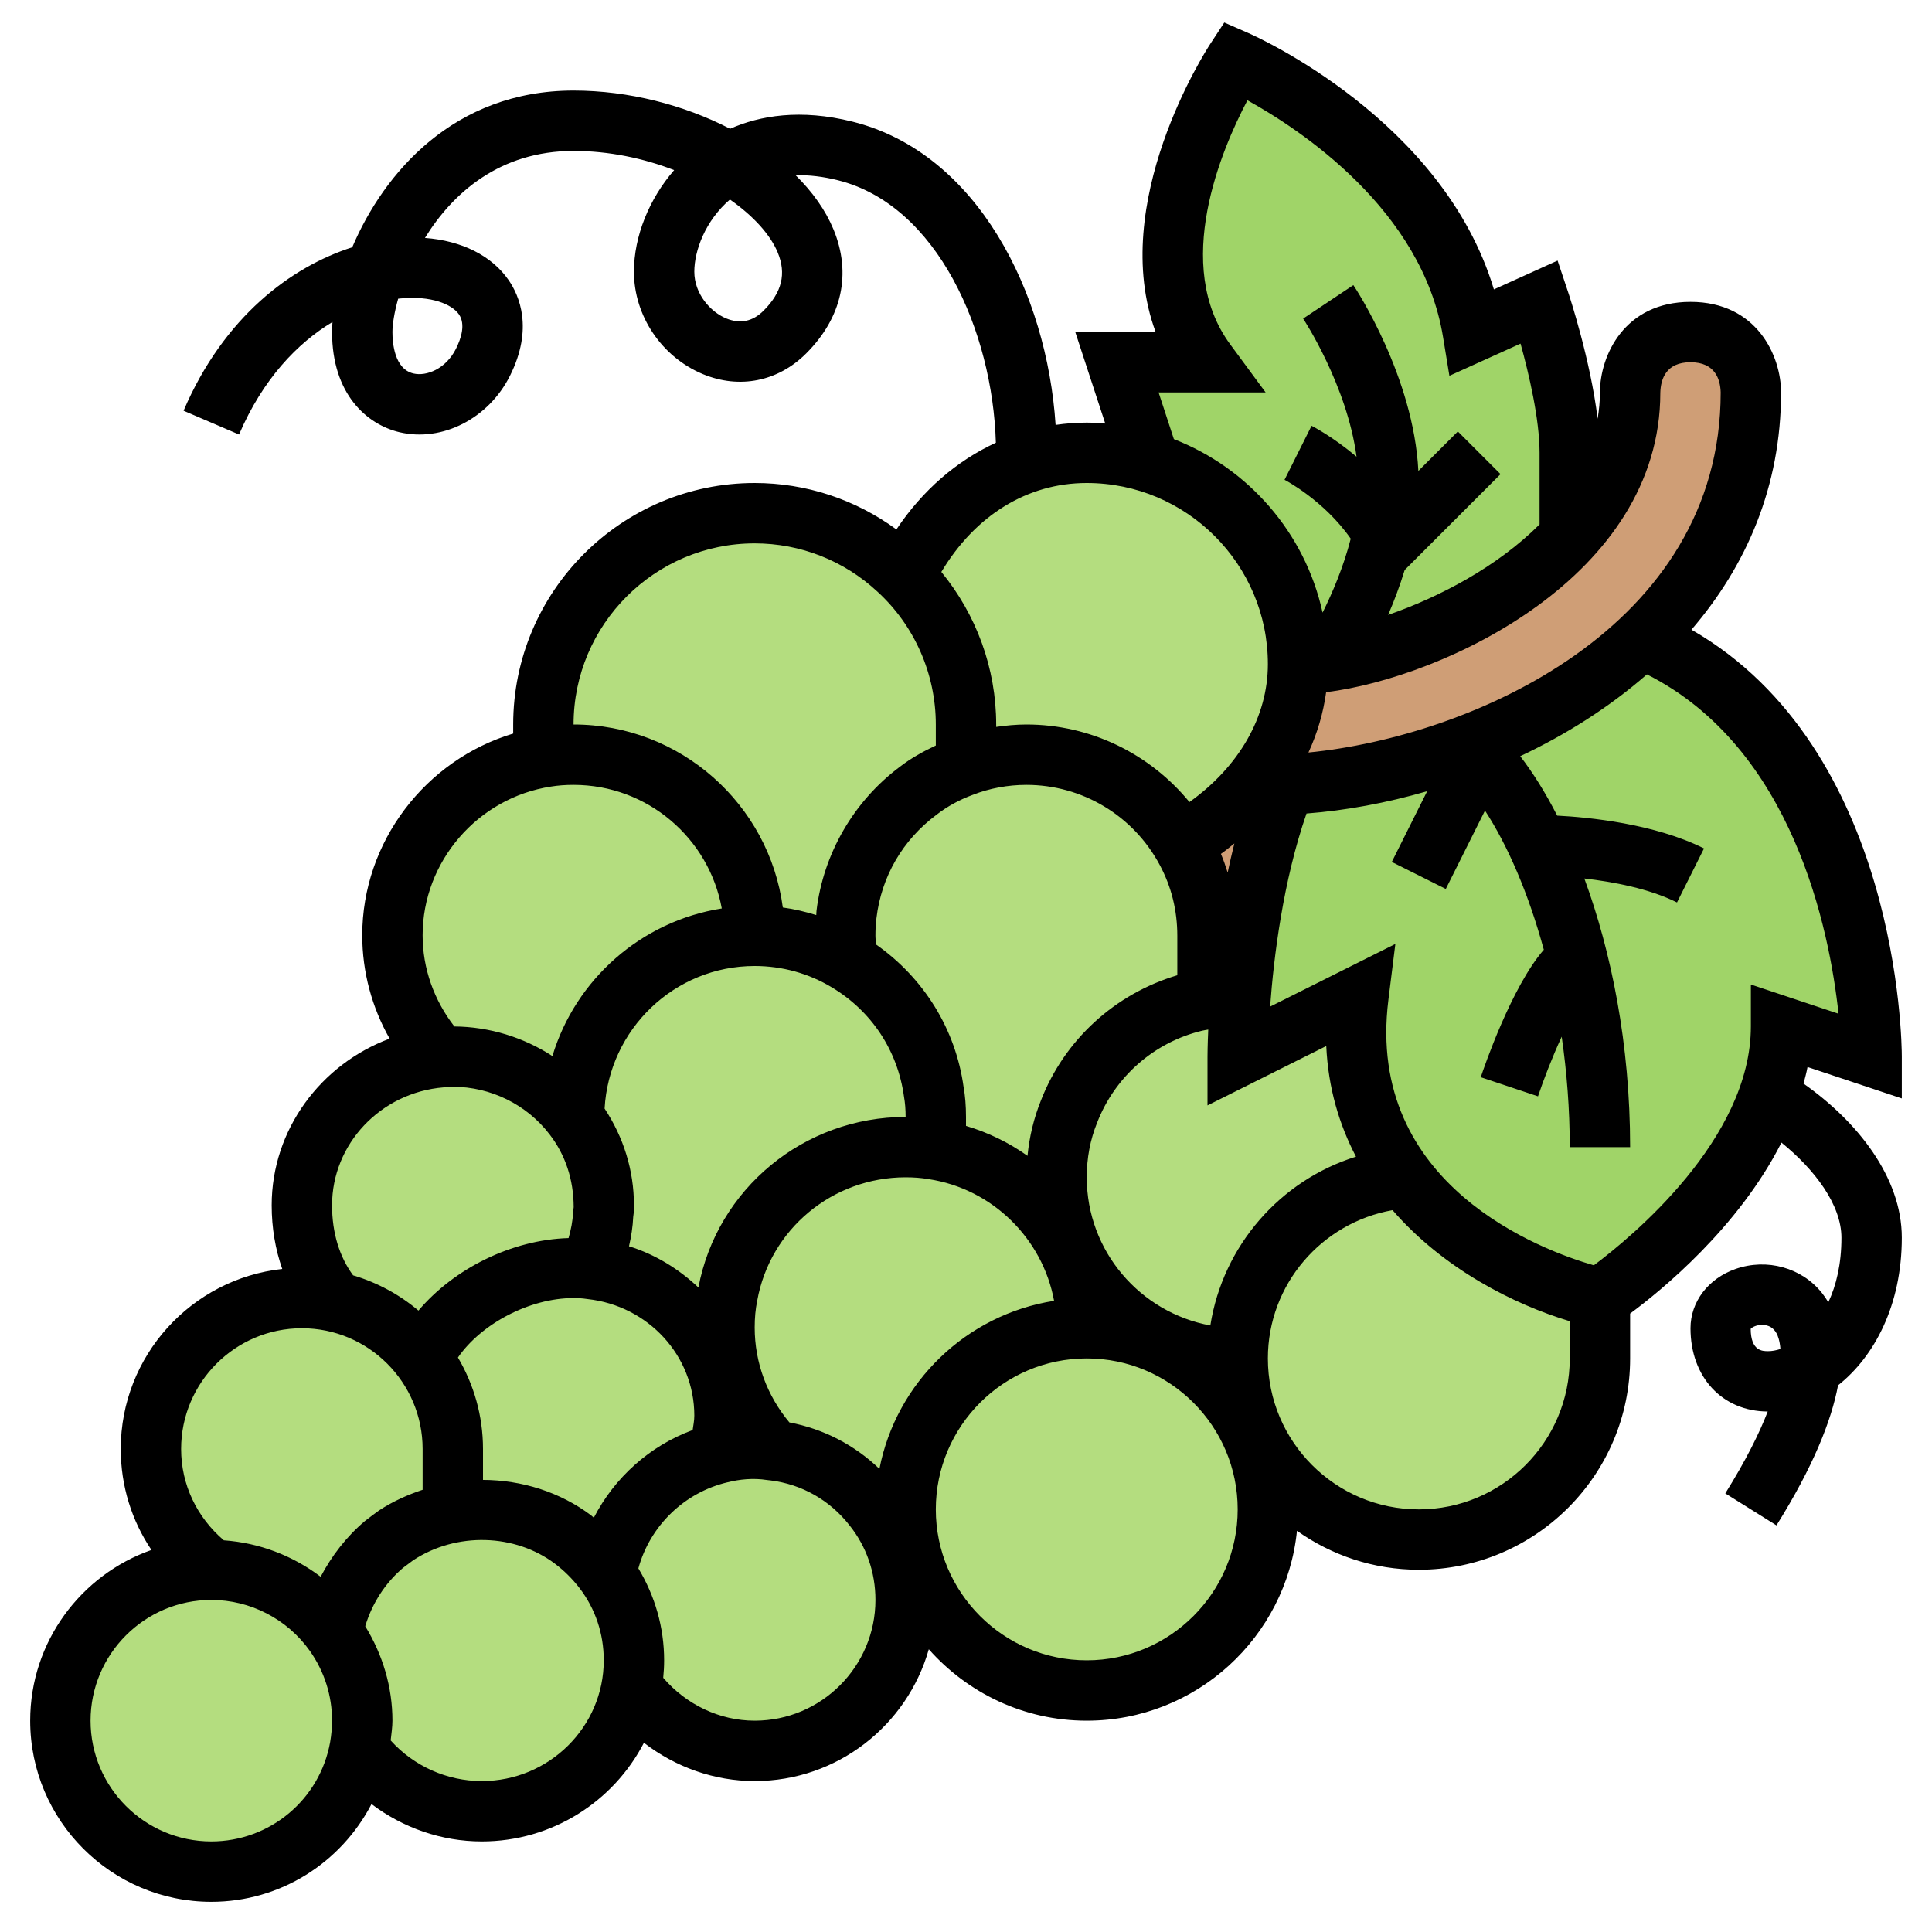
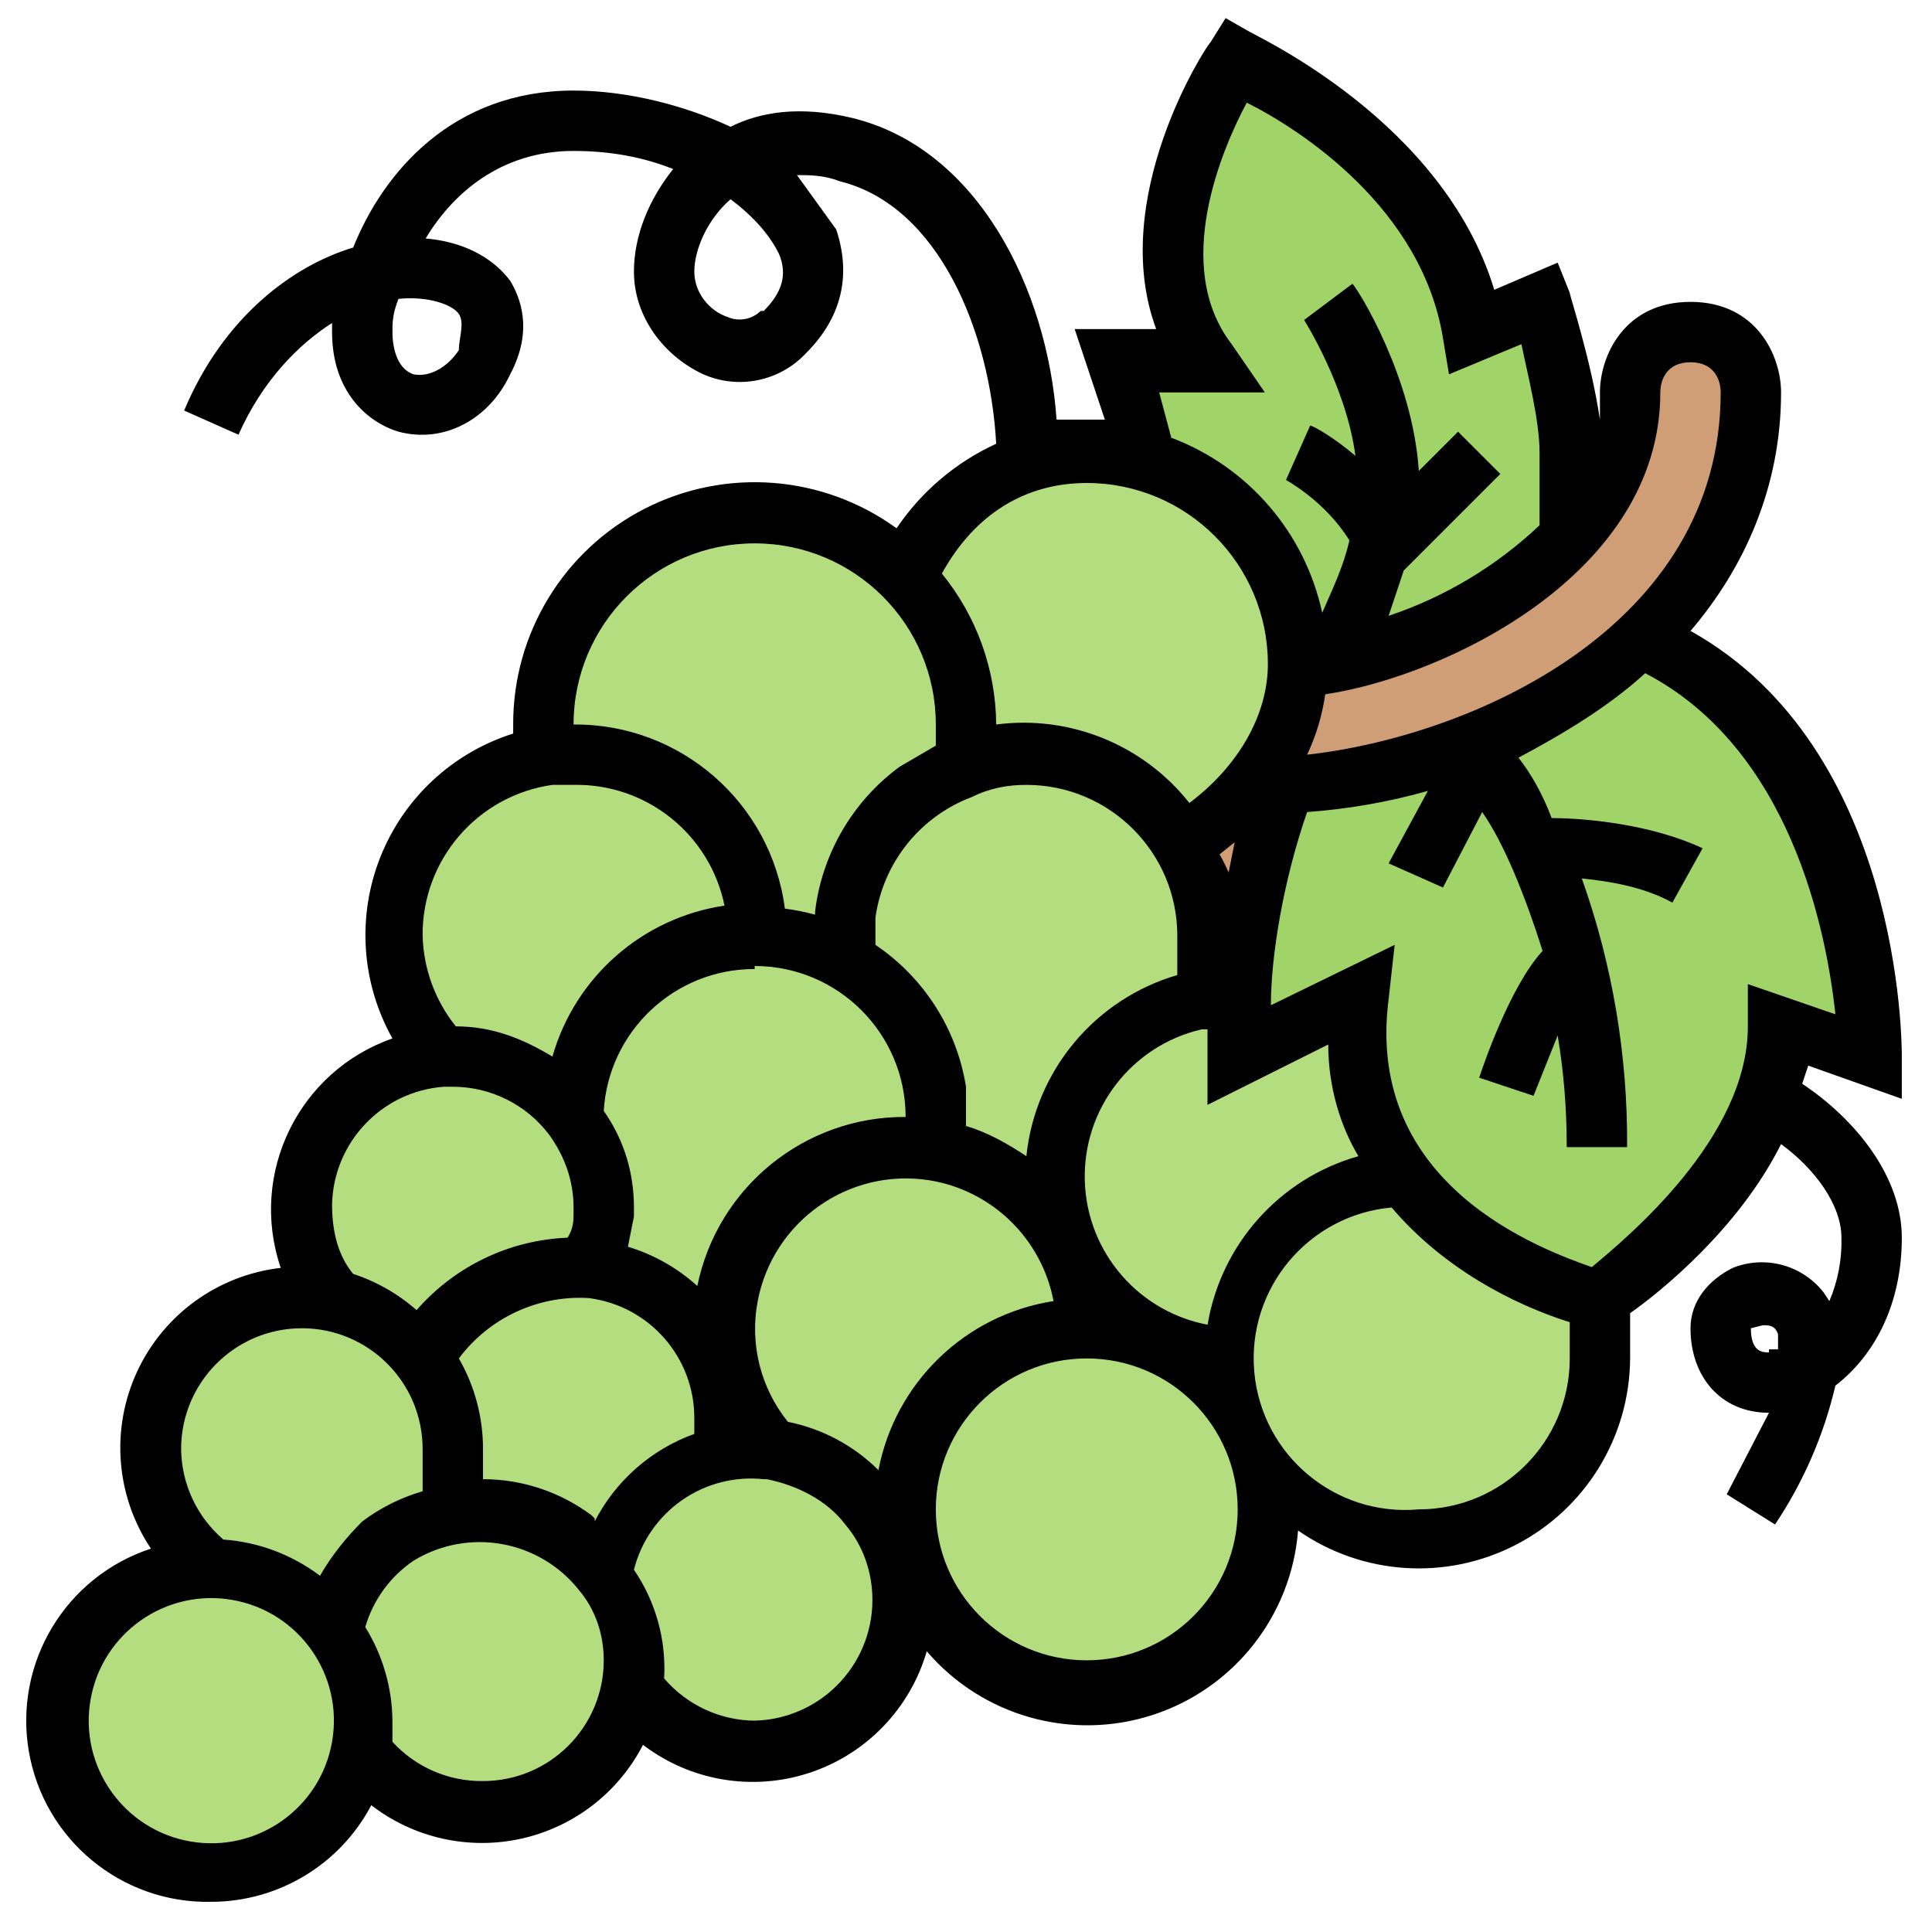
- <svg xmlns="http://www.w3.org/2000/svg" id="Layer_5" enable-background="new 0 0 64 64" height="512" viewBox="0 0 64 64" width="512">
+ <svg xmlns="http://www.w3.org/2000/svg" id="Layer_5" viewBox="0 0 64 64">
  <g fill="#b4dd7f">
-     <path d="m11.08 54.11c.58.82.92 1.81.92 2.89 0 .3-.03.6-.08.89 0 .02-.01.05-.02.07-.44 2.31-2.47 4.04-4.9 4.04-2.76 0-5-2.24-5-5s2.24-5 5-5c1.64 0 3.11.79 4.02 2.03.02.02.04.05.06.08z" />
-     <path d="m35.4 41.37c-.84-1.71-2.47-2.97-4.42-3.28l.02-.09s0-.63 0-1c0-.29-.02-.57-.07-.85-.25-1.83-1.34-3.39-2.86-4.3-.05-.28-.07-.56-.07-.85 0-.24.01-.47.04-.7.2-1.68 1.08-3.14 2.37-4.1.44-.34.93-.61 1.45-.8.08-.03.16-.06.25-.08.59-.21 1.23-.32 1.89-.32 2.18 0 4.1 1.17 5.15 2.92.05.09.1.17.15.26.45.84.7 1.8.7 2.82v2l.01.09c-.14.02-.28.05-.42.08-1.92.46-3.48 1.85-4.18 3.66-.27.67-.41 1.4-.41 2.17 0 .83.17 1.62.47 2.34z" />
-     <path d="m21 55c0 .34-.03.67-.1.99-.46 2.29-2.5 4.01-4.94 4.01-1.66 0-3.14-.8-4.06-2.04.01-.02.02-.05.02-.07.05-.29.08-.59.08-.89 0-1.08-.34-2.07-.92-2.89-.02-.03-.04-.06-.06-.08.22-1.15.85-2.15 1.71-2.88.13-.1.27-.2.41-.3.55-.37 1.19-.63 1.88-.76.3-.06.62-.09.94-.09 1.14 0 2.19.37 3.02 1 .39.29.72.62 1.01 1 .64.83 1.01 1.87 1.01 3z" />
-     <path d="m24 46.89c0-2.51-1.94-4.58-4.43-4.85h-.01l.01-.1c.24-.54.39-1.13.41-1.74.02-.09.02-.19.02-.27 0-1.12-.37-2.14-1-2.96.02-3.3 2.7-5.97 6-5.97 1.12 0 2.18.31 3.07.85 1.52.91 2.61 2.47 2.86 4.3.05.28.07.56.07.85v1l-.02.09c-.03-.01-.05-.02-.08-.02-.29-.05-.59-.07-.9-.07-2.94 0-5.4 2.12-5.9 4.91-.07.34-.1.7-.1 1.07 0 1.55.59 2.96 1.57 4.02v.04c-.19-.03-.38-.04-.57-.04-.39 0-.77.04-1.13.13v-.13c.09-.35.13-.72.13-1.11z" />
-     <path d="m34 25c-.66 0-1.3.11-1.89.32l-.11-.32v-1c0-1.94-.79-3.69-2.06-4.94l.06-.06c1.15-2.29 3.26-4 6-4 .66 0 1.3.09 1.91.27 2.94.82 5.09 3.52 5.09 6.73 0 2.62-1.72 4.72-3.85 5.92-1.05-1.75-2.97-2.92-5.15-2.92z" />
-     <path d="m35.4 41.37c.38.79.6 1.68.6 2.61v.02c-3.31 0-6 2.69-6 6 0 .57.08 1.11.23 1.63l-.39.1c-.18-.68-.5-1.3-.92-1.83-.8-1.02-1.98-1.71-3.34-1.86h-.01v-.04c-.98-1.06-1.57-2.47-1.57-4.02 0-.37.03-.73.1-1.07.5-2.79 2.96-4.91 5.9-4.91.31 0 .61.02.9.07.03 0 .05.01.08.02 1.95.31 3.58 1.57 4.42 3.28z" />
-     <path d="m25.58 48.04c1.36.15 2.54.84 3.34 1.86.42.53.74 1.15.92 1.83.1.41.16.83.16 1.27 0 2.76-2.24 5-5 5-1.63 0-3.09-.79-4-2l-.1-.01c.07-.32.1-.65.1-.99 0-1.13-.37-2.17-1.01-3l.14-.13c.43-1.85 1.89-3.31 3.74-3.74.36-.09.74-.13 1.13-.13.19 0 .38.01.57.04z" />
-     <path d="m19.98 40.2c-.02.61-.17 1.2-.41 1.74l-.01.1c-.19-.03-.37-.04-.56-.04-2.03 0-4.22 1.3-5 3-.73-.96-1.79-1.66-3.01-1.9l.01-.1c-.68-.84-1-1.91-1-3.07 0-2.58 2-4.69 4.56-4.9.14-.02.29-.03.44-.03 1.63 0 3.09.78 4 1.97.63.82 1 1.84 1 2.96 0 .08 0 .18-.02.27z" />
-     <path d="m15 48v2l.02.09c-.69.13-1.33.39-1.88.76-.14.1-.28.2-.41.3-.86.73-1.49 1.73-1.71 2.88-.91-1.24-2.38-2.03-4.02-2.03-1.21-.91-2-2.36-2-4 0-2.76 2.24-5 5-5 .34 0 .67.03.99.1 1.22.24 2.28.94 3.01 1.9.63.83 1 1.87 1 3z" />
-     <path d="m19 25c-.31 0-.61.02-.91.07-.02 0-.05.01-.07.01l-.02-.08s0-.63 0-1c0-3.87 3.13-7 7-7 1.84 0 3.49.7 4.74 1.86.07.06.13.13.2.2 1.27 1.25 2.06 3 2.06 4.94v1l.11.32c-.09.02-.17.05-.25.08-.52.19-1.01.46-1.45.8-1.29.96-2.17 2.42-2.37 4.1-.03.23-.04.46-.04.7 0 .29.02.57.07.85-.89-.54-1.95-.85-3.07-.85v-.02c0-3.3-2.69-5.98-6-5.98z" />
-     <path d="m23.87 48.13c-1.85.43-3.31 1.89-3.74 3.74l-.14.13c-.29-.38-.62-.71-1.01-1-.83-.63-1.88-1-3.02-1-.32 0-.64.03-.94.09l-.02-.09v-2c0-1.13-.37-2.17-1-3 .78-1.7 2.97-3 5-3 .19 0 .37.01.56.04h.01c2.49.27 4.43 2.34 4.43 4.85 0 .39-.04.76-.13 1.11z" />
-     <path d="m53 43v2c0 3.31-2.69 6-6 6s-6-2.69-6-6c0-3.15 2.44-5.75 5.54-5.98 2.35 3.06 6.46 3.98 6.46 3.98z" />
-     <path d="m42 50c0 3.31-2.69 6-6 6-2.75 0-5.07-1.85-5.77-4.37-.15-.52-.23-1.06-.23-1.63 0-3.31 2.69-6 6-6s6 2.69 6 6z" />
-     <path d="m41.1 33c-.1 1.21-.1 2-.1 2l4-2c-.32 2.59.4 4.56 1.54 6.02-3.1.23-5.54 2.83-5.54 5.98-2.48 0-4.62-1.51-5.53-3.66-.3-.72-.47-1.51-.47-2.34 0-.77.14-1.5.41-2.17.7-1.81 2.26-3.2 4.18-3.66.14-.03.28-.06.42-.08.32-.06.65-.09.99-.09z" />
-     <path d="m14.56 35c-.97-1.06-1.56-2.46-1.56-4.02 0-2.97 2.17-5.43 5.02-5.89v-.01c.02 0 .05-.01.07-.01.3-.05.6-.07.91-.07 3.31 0 6 2.68 6 5.98v.02c-3.3 0-5.98 2.67-6 5.97-.91-1.19-2.37-1.97-4-1.97-.15 0-.3.01-.44.03z" />
+     <path d="M11 54.1A5 5 0 0 1 12 58a5 5 0 1 1-.9-4v.1z" />
+     <path d="M35.4 41.4A6 6 0 0 0 31 38v-2a6 6 0 0 0-3-4.3 4.8 4.8 0 0 1 0-1.5 6 6 0 0 1 3.9-4.9h.2c.6-.3 1.2-.4 1.9-.4a6 6 0 0 1 5.2 3l.1.2c.5.8.7 1.8.7 2.8v2l-.4.2a6 6 0 0 0-4.1 8.1z" />
+     <path d="m21 55-.1 1a5 5 0 0 1-9 2v-.1l.1-.9a5 5 0 0 0-1-3 5 5 0 0 1 1.7-2.8l.4-.4A5 5 0 0 1 16 50a5 5 0 0 1 4 2c.6.8 1 1.9 1 3z" />
+     <path d="M24 46.9a5 5 0 0 0-4.4-4.9c.2-.6.4-1.2.4-1.8v-.3c0-1-.4-2.1-1-3a6 6 0 0 1 12 .1v1h-1a6 6 0 0 0-4.4 10H25l-1.1.1V48l.1-1.1z" />
+     <path d="M34 25c-.7 0-1.3.1-1.9.3L32 25v-1a7 7 0 0 0-2-5c1.1-2.3 3.3-4 6-4 .7 0 1.3 0 2 .3a7 7 0 0 1 5 6.7c0 2.6-1.7 4.7-3.9 6a6 6 0 0 0-5.1-3z" />
+     <path d="M35.4 41.4c.4.8.6 1.6.6 2.6a6 6 0 0 0-5.8 7.6l-.4.1a5 5 0 0 0-4.2-3.7 5.9 5.9 0 0 1-1.5-5 6 6 0 0 1 6.8-5 6 6 0 0 1 4.5 3.4z" />
+     <path d="M25.6 48a5 5 0 0 1 4.4 5 5 5 0 0 1-9 3h-.1l.1-1c0-1.1-.4-2.2-1-3l.1-.1a5 5 0 0 1 5.5-3.9z" />
+     <path d="M20 40.2c0 .6-.2 1.2-.4 1.7v.1H19c-2 0-4.2 1.3-5 3a5 5 0 0 0-3-1.9V43a5 5 0 0 1 4-8 5 5 0 0 1 4 2c.6.8 1 1.8 1 3v.2z" />
+     <path d="M15 48v2a5 5 0 0 0-1.9.9l-.4.3A5 5 0 0 0 11 54a5 5 0 0 0-4-2 5 5 0 1 1 8-4z" />
+     <path d="M19 25h-1v-1a7 7 0 0 1 11.7-5.1c.1 0 .2 0 .2.2A7 7 0 0 1 32 24v1l.1.3-.2.1c-.6.2-1 .5-1.5.8a6 6 0 0 0-2.3 5.7A6 6 0 0 0 25 31a6 6 0 0 0-6-6z" />
+     <path d="M23.9 48.1A5 5 0 0 0 20 52l-.1.1a5 5 0 0 0-5-2v-2a5 5 0 0 0-1-3 5.8 5.8 0 0 1 5.6-3 5 5 0 0 1 4.3 6z" />
+     <path d="M53 43v2a6 6 0 1 1-6.5-6c2.4 3 6.5 4 6.5 4z" />
+     <path d="M42 50a6 6 0 1 1-12 0 6 6 0 0 1 12 0z" />
+     <path d="m41.1 33-.1 2 4-2c-.3 2.6.4 4.6 1.5 6a6 6 0 0 0-5.5 6 6 6 0 0 1-1.4-11.8l.4-.1 1-.1z" />
+     <path d="M14.6 35A6 6 0 0 1 18 25h.9a6 6 0 0 1 6 6 6 6 0 0 0-6 6 5 5 0 0 0-4.4-2z" />
  </g>
-   <path d="m43 22c0-3.21-2.15-5.91-5.09-6.73l.07-.27-.98-3h2.95c-2.95-4 .98-10 .98-10s6.88 3 7.86 9l2.21-1s1 3 1 5v2.8c-2.18 2.38-5.67 3.75-7.93 4.1-.4.07-.76.1-1.07.1z" fill="#a0d468" />
-   <path d="m41.1 33c.14-1.84.52-4.64 1.47-7.01 3.67-.15 8.56-1.69 11.84-4.82 7.59 3.21 7.59 13.83 7.59 13.83l-3-1c0 .8-.15 1.58-.41 2.32-1.36 3.86-5.59 6.68-5.59 6.68s-4.11-.92-6.46-3.98c-1.14-1.46-1.86-3.43-1.54-6.02l-4 2s0-.79.1-2z" fill="#a0d468" />
-   <path d="m39.15 27.92c2.13-1.2 3.85-3.3 3.85-5.92.31 0 .67-.03 1.07-.1 2.26-.35 5.75-1.72 7.93-4.1 1.2-1.3 2-2.9 2-4.8 0 0 0-2 2-2s2 2 2 2c0 3.43-1.46 6.14-3.59 8.17-3.28 3.13-8.17 4.67-11.84 4.82-.95 2.37-1.33 5.17-1.47 7.01-.04 0-.07 0-.1 0-.34 0-.67.03-.99.09l-.01-.09c0-1 0-1.23 0-2 0-1.02-.25-1.98-.7-2.82-.05-.09-.1-.17-.15-.26z" fill="#cf9e76" />
-   <path d="m63 36.387v-1.387c0-.444-.09-10.193-6.968-14.141 1.809-2.103 2.968-4.731 2.968-7.859 0-1.206-.799-3-3-3s-3 1.794-3 3c0 .3-.031.589-.077.872-.234-1.946-.939-4.081-.975-4.188l-.351-1.052-2.11.955c-1.687-5.62-7.877-8.381-8.158-8.503l-.773-.338-.463.707c-.155.237-3.394 5.268-1.811 9.547h-2.662l.993 3.031c-.203-.015-.406-.031-.613-.031-.349 0-.693.027-1.032.076-.286-4.366-2.583-9.01-6.726-10.046-1.73-.433-3.072-.2-4.057.235-1.523-.787-3.357-1.265-5.185-1.265-3.966 0-6.286 2.734-7.331 5.191-2.018.644-4.253 2.3-5.588 5.415l1.838.788c.787-1.836 1.933-3.029 3.095-3.727-.009.117-.014.228-.014.333 0 2.057 1.154 3.063 2.235 3.318 1.416.334 2.951-.454 3.659-1.871.782-1.564.308-2.656-.045-3.167-.561-.814-1.56-1.308-2.772-1.398.914-1.482 2.475-2.882 4.923-2.882 1.178 0 2.323.245 3.332.635-.828.954-1.332 2.193-1.332 3.365 0 1.463.92 2.828 2.288 3.395 1.21.501 2.487.244 3.419-.688 1.188-1.188 1.509-2.647.903-4.109-.265-.64-.697-1.245-1.254-1.793.438-.012.91.043 1.401.166 3.305.826 5.127 5.027 5.232 8.695-1.293.597-2.429 1.575-3.294 2.872-1.358-.994-2.992-1.538-4.695-1.538-4.411 0-8 3.589-8 8v.3c-2.906.872-5 3.589-5 6.682 0 1.215.32 2.389.907 3.424-2.277.845-3.907 3.014-3.907 5.52 0 .755.123 1.462.35 2.11-3.004.326-5.35 2.875-5.35 5.964 0 1.218.361 2.37 1.017 3.344-2.335.821-4.017 3.043-4.017 5.656 0 3.309 2.691 6 6 6 2.288 0 4.297-1.294 5.307-3.238 1.041.787 2.318 1.238 3.653 1.238 2.339 0 4.368-1.331 5.371-3.268 1.043.806 2.333 1.268 3.669 1.268 2.742 0 5.054-1.85 5.768-4.366 1.283 1.447 3.15 2.366 5.232 2.366 3.62 0 6.607-2.763 6.964-6.291 1.142.81 2.533 1.291 4.036 1.291 3.859 0 7-3.14 7-7v-1.486c1.03-.762 3.59-2.847 5.013-5.664 1.103.892 1.987 2.061 1.987 3.15 0 .877-.173 1.584-.434 2.139-.067-.113-.14-.217-.215-.312-.67-.836-1.818-1.155-2.861-.79-.905.318-1.49 1.088-1.49 1.963 0 1.619 1.051 2.752 2.558 2.759-.276.717-.718 1.61-1.405 2.711l1.695 1.06c1.217-1.946 1.818-3.461 2.04-4.639 1.204-.954 2.112-2.655 2.112-4.891 0-2.015-1.491-3.865-3.255-5.104.046-.182.098-.363.132-.55zm-47.797-25.973c.226.328.071.8-.098 1.139-.334.668-.977.921-1.41.819-.628-.148-.695-1.009-.695-1.372 0-.253.06-.643.19-1.105.024-.003.05-.005.074-.008 1.023-.099 1.708.193 1.939.527zm10.09-.121c-.36.359-.776.445-1.239.254-.524-.217-1.054-.818-1.054-1.547 0-.7.366-1.692 1.18-2.391.773.542 1.337 1.161 1.583 1.755.291.704.142 1.317-.47 1.929zm33.278 34.466c-.186 0-.571 0-.577-.736.023-.039.168-.134.376-.134h.015c.211.004.368.1.468.284.036.067.104.229.126.515-.147.048-.285.071-.408.071zm-3.571-31.747c.012-.462.194-1.012 1-1.012s.988.55 1 1c0 7.799-8.26 11.4-13.656 11.928.294-.637.491-1.307.586-1.998 3.928-.488 11.07-3.846 11.07-9.918zm-25.868 35.646c-.825-.792-1.851-1.324-2.982-1.538-.734-.878-1.15-1.978-1.15-3.144 0-.317.026-.608.084-.89.425-2.367 2.492-4.086 4.916-4.086.274 0 .514.018.753.059 2.124.316 3.788 1.98 4.165 4.033-2.906.454-5.226 2.695-5.786 5.566zm-9.461 1.618c-.03-.024-.055-.051-.086-.075-1.031-.776-2.298-1.172-3.585-1.178v-1.023c0-1.106-.306-2.14-.83-3.03.773-1.12 2.374-1.97 3.83-1.97.14 0 .278.006.461.033 2.018.222 3.539 1.882 3.539 3.861 0 .174-.034.32-.055.478-1.419.522-2.587 1.571-3.274 2.904zm5.329-18.276c.908 0 1.791.244 2.557.708 1.311.785 2.179 2.088 2.389 3.62.036.202.054.422.054.672-3.372 0-6.248 2.383-6.864 5.65-.648-.611-1.421-1.093-2.3-1.366.075-.322.125-.647.14-.974.024-.152.024-.288.024-.384 0-1.161-.347-2.254-.972-3.203.147-2.626 2.31-4.723 4.972-4.723zm4-1c0-.195.007-.383.033-.582.164-1.377.865-2.59 1.989-3.427.357-.277.755-.496 1.204-.661.549-.216 1.163-.33 1.774-.33 1.852 0 3.544 1.016 4.418 2.653.387.72.582 1.509.582 2.347v1.306c-2.062.613-3.739 2.138-4.518 4.149-.234.58-.382 1.195-.445 1.833-.613-.436-1.299-.772-2.037-.991v-.297c0-.372-.028-.708-.079-.985-.262-1.92-1.315-3.612-2.897-4.725-.007-.098-.024-.182-.024-.29zm11.668-2.096c-.066-.21-.138-.416-.223-.618.157-.109.297-.229.445-.345-.081.322-.154.643-.222.963zm-.574 15.004c-2.325-.428-4.094-2.461-4.094-4.908 0-.637.113-1.241.343-1.809.591-1.528 1.893-2.668 3.484-3.049.065-.016.132-.023.198-.036-.023.509-.025.84-.025.894v1.618l3.934-1.967c.065 1.392.431 2.606.985 3.665-2.509.783-4.408 2.945-4.825 5.592zm-1.714-30.908h3.546l-1.174-1.593c-1.931-2.621-.287-6.458.571-8.085 1.741.962 5.788 3.619 6.479 7.84l.211 1.287 2.357-1.066c.276.998.63 2.501.63 3.617v2.372c-1.404 1.404-3.318 2.408-5.016 2.997.194-.451.385-.951.548-1.487l3.175-3.175-1.414-1.414-1.308 1.308c-.156-3.119-2.067-6.029-2.153-6.156l-1.664 1.109c.017.024 1.455 2.212 1.769 4.575-.777-.656-1.44-.999-1.49-1.024l-.895 1.789c.014.007 1.311.683 2.193 1.951-.241.94-.61 1.802-.933 2.449-.576-2.637-2.455-4.786-4.926-5.747zm-2.38 3c3.309 0 6 2.691 6 6 0 1.747-.958 3.397-2.598 4.569-1.316-1.603-3.279-2.569-5.402-2.569-.335 0-.67.032-1 .08v-.08c0-1.856-.658-3.643-1.817-5.054 1.123-1.874 2.846-2.946 4.817-2.946zm-11 2c1.511 0 2.953.566 4.065 1.598 1.23 1.124 1.935 2.728 1.935 4.402v.696c-.422.198-.828.424-1.187.702-1.531 1.14-2.54 2.883-2.765 4.771-.006.047-.004.097-.008.144-.362-.111-.73-.2-1.108-.251-.453-3.415-3.386-6.062-6.932-6.062 0-3.309 2.691-6 6-6zm-6.746 8.056c.227-.037.472-.056.746-.056 2.452 0 4.487 1.77 4.91 4.094-2.67.42-4.844 2.349-5.611 4.889-.956-.621-2.085-.97-3.247-.98-.669-.862-1.052-1.913-1.052-3.021 0-2.439 1.823-4.556 4.254-4.926zm-3.557 9.964c.097-.014.199-.02.303-.02 1.253 0 2.451.589 3.208 1.581.518.673.792 1.484.796 2.407l-.022.181c-.01.28-.068.563-.148.844-1.885.054-3.797 1.013-4.972 2.402-.626-.528-1.36-.929-2.165-1.167-.451-.613-.697-1.407-.697-2.322 0-2.022 1.599-3.735 3.697-3.906zm-4.697 7.98c2.206 0 4 1.794 4 4v1.351c-.499.167-.987.384-1.443.684-.145.103-.279.205-.469.351-.615.52-1.101 1.154-1.466 1.846-.924-.701-2.035-1.125-3.207-1.207-.892-.762-1.415-1.842-1.415-3.025 0-2.206 1.794-4 4-4zm.936 13.713c-.342 1.905-1.998 3.287-3.936 3.287-2.206 0-4-1.794-4-4s1.794-4 4-4c1.292 0 2.513.631 3.264 1.687.481.682.736 1.481.736 2.313 0 .225-.022.467-.064.713zm5.024 1.287c-1.157 0-2.254-.497-3.018-1.345.024-.221.058-.446.058-.655 0-1.115-.321-2.183-.901-3.129.223-.745.655-1.428 1.254-1.935.118-.09.237-.18.334-.25 1.436-.944 3.375-.881 4.694.112.311.235.579.501.817.81.525.686.802 1.513.802 2.392 0 2.206-1.812 4-4.04 4zm9.04-2c-1.167 0-2.272-.537-3.03-1.421.019-.191.03-.384.03-.579 0-1.093-.303-2.129-.853-3.046.384-1.406 1.523-2.519 2.965-2.854.38-.095.841-.146 1.301-.072l.109.012c1.037.128 1.963.651 2.616 1.484.564.705.862 1.561.862 2.476 0 2.206-1.794 4-4 4zm11-2c-2.757 0-5-2.243-5-5s2.243-5 5-5 5 2.243 5 5-2.243 5-5 5zm11-5c-2.757 0-5-2.243-5-5 0-2.459 1.788-4.497 4.13-4.912 1.688 1.947 4.026 3.126 5.87 3.679v1.233c0 2.757-2.243 5-5 5zm5.798-8.085c-1.668-.479-7.576-2.624-6.806-8.791l.231-1.854-4.148 2.075c.117-1.621.428-4.16 1.205-6.396 1.294-.099 2.648-.348 3.997-.739l-1.172 2.343 1.789.895 1.298-2.596c.743 1.141 1.436 2.725 1.949 4.609-1.07 1.229-1.985 3.908-2.089 4.223l1.896.633c.179-.536.466-1.285.785-1.976.168 1.162.267 2.388.267 3.659h2c0-3.42-.625-6.471-1.517-8.899.938.108 2.142.33 3.07.794l.895-1.789c-1.649-.824-3.834-1.034-4.864-1.087-.392-.767-.806-1.425-1.225-1.969 1.514-.713 2.947-1.618 4.197-2.71 4.845 2.44 6.051 8.477 6.348 11.241l-2.904-.968v1.387c0 3.741-3.979 7.001-5.202 7.915z" />
+   <path d="M43 22a7 7 0 0 0-5-6.7V15l-1-3h3c-3-4 1-10 1-10s6.8 3 7.8 9l2.2-1s1 3 1 5v2.8a14.7 14.7 0 0 1-9 4.2z" fill="#a0d468" />
+   <path d="M41.1 33a25 25 0 0 1 1.5-7c3.6-.2 8.5-1.7 11.8-4.8C62 24.4 62 35 62 35l-3-1a7 7 0 0 1-.4 2.3C57.2 40.2 53 43 53 43s-4.1-1-6.5-4a7.9 7.9 0 0 1-1.5-6l-4 2 .1-2z" fill="#a0d468" />
+   <path d="M39.1 28c2.2-1.3 3.9-3.4 3.9-6l1-.1c2.3-.3 5.8-1.7 8-4.1a7 7 0 0 0 2-4.8s0-2 2-2 2 2 2 2a11 11 0 0 1-3.6 8.2A19.2 19.2 0 0 1 42.6 26a25 25 0 0 0-1.5 7H40v-2c0-1-.3-2-.7-2.8l-.2-.3z" fill="#cf9e76" />
+   <path d="M63 36.4V35c0-.4 0-10.2-7-14.1 1.8-2.1 3-4.8 3-7.9 0-1.2-.8-3-3-3s-3 1.8-3 3v.9c-.3-2-1-4.1-1-4.2l-.4-1-2.1.9C47.8 4 41.6 1.2 41.3 1l-.7-.4-.5.8c-.2.2-3.4 5.2-1.8 9.5h-2.7l1 3H35c-.3-4.3-2.6-9-6.8-10-1.7-.4-3-.2-4 .3C22.7 3.5 20.8 3 19 3c-4 0-6.3 2.7-7.3 5.2-2 .6-4.3 2.3-5.6 5.4l1.8.8c.8-1.8 2-3 3.1-3.7v.3c0 2 1.2 3 2.2 3.3 1.5.4 3-.4 3.7-1.9.8-1.5.3-2.6 0-3.1-.6-.8-1.6-1.3-2.8-1.4C15 6.4 16.6 5 19 5c1.2 0 2.3.2 3.3.6-.8 1-1.3 2.2-1.3 3.4 0 1.5 1 2.8 2.3 3.4a3 3 0 0 0 3.4-.7c1.2-1.2 1.5-2.6 1-4.1l-1.3-1.8c.4 0 .9 0 1.4.2 3.3.8 5 5 5.2 8.7a8 8 0 0 0-3.3 2.8A8 8 0 0 0 17 24v.3a7 7 0 0 0-4 10.1A6 6 0 0 0 9.3 42 6 6 0 0 0 5 51.3 6 6 0 0 0 7 63a6 6 0 0 0 5.3-3.2 6 6 0 0 0 9-2 6 6 0 0 0 9.4-3.1 7 7 0 0 0 12.3-4A7 7 0 0 0 54 45v-1.5c1-.7 3.6-2.8 5-5.6 1.1.8 2 2 2 3.1a5 5 0 0 1-.4 2.1l-.2-.3a2.6 2.6 0 0 0-3-.8c-.8.4-1.4 1.1-1.4 2 0 1.6 1 2.8 2.6 2.8l-1.4 2.7 1.6 1a14 14 0 0 0 2-4.6c1.3-1 2.2-2.7 2.2-4.9 0-2-1.5-3.9-3.3-5.1l.2-.6zm-47.8-26c.2.3 0 .8 0 1.2-.4.6-1 .9-1.5.8-.6-.2-.7-1-.7-1.4 0-.3 0-.6.2-1.1 1-.1 1.8.2 2 .5zm10-.1a1 1 0 0 1-1.1.2c-.6-.2-1.1-.8-1.1-1.5s.4-1.7 1.2-2.4c.8.6 1.3 1.2 1.6 1.8.3.7.1 1.3-.5 1.9zm33.4 34.5c-.2 0-.6 0-.6-.8l.4-.1c.2 0 .4 0 .5.3v.5h-.3zM55 13c0-.4.2-1 1-1s1 .6 1 1c0 7.8-8.3 11.4-13.7 12a7 7 0 0 0 .6-2c4-.6 11.1-4 11.1-10zM29.1 48.7a5.9 5.9 0 0 0-3-1.6 4.9 4.9 0 0 1-1-4 5 5 0 0 1 5.7-4 5 5 0 0 1 4.1 4 7 7 0 0 0-5.8 5.6zm-9.4 1.6-.1-.1A6 6 0 0 0 16 49v-1a6 6 0 0 0-.8-3 5 5 0 0 1 4.3-2A4 4 0 0 1 23 47v.5a6 6 0 0 0-3.3 2.9zM25 32a5 5 0 0 1 5 5 7 7 0 0 0-6.9 5.6 6 6 0 0 0-2.3-1.3l.2-1V40c0-1.1-.3-2.2-1-3.2a5 5 0 0 1 5-4.7zm4-1v-.6a5 5 0 0 1 3.2-4c.6-.3 1.2-.4 1.8-.4a5 5 0 0 1 5 5v1.3a7 7 0 0 0-5 6c-.6-.4-1.3-.8-2-1V36a7 7 0 0 0-3-4.7V31zm11.7-2.1a7 7 0 0 0-.3-.6l.5-.4-.2 1zm-.6 15a5 5 0 0 1-.3-9.8h.2v2.5l4-2c0 1.4.4 2.7 1 3.7a7 7 0 0 0-5 5.6zM38.4 13h3.5l-1.1-1.6c-2-2.6-.3-6.5.5-8 1.8.9 5.8 3.5 6.5 7.8l.2 1.2 2.4-1c.2 1 .6 2.5.6 3.6v2.4a13.5 13.5 0 0 1-5 3l.5-1.5 3.2-3.2-1.4-1.4-1.3 1.3c-.2-3.1-2-6-2.2-6.2l-1.6 1.2s1.4 2.2 1.7 4.5c-.7-.6-1.4-1-1.5-1l-.8 1.8s1.3.7 2.1 2c-.2.9-.6 1.7-.9 2.4a8 8 0 0 0-5-5.8zM36 16a6 6 0 0 1 6 6c0 1.7-1 3.4-2.6 4.6A7 7 0 0 0 33 24V24a8 8 0 0 0-1.8-5c1.1-2 2.8-3 4.8-3zm-11 2a6 6 0 0 1 6 6v.7l-1.2.7a7 7 0 0 0-2.8 4.8v.1a7 7 0 0 0-1-.2 7 7 0 0 0-7-6.1 6 6 0 0 1 6-6zm-6.7 8h.7a5 5 0 0 1 5 4 7 7 0 0 0-5.7 5c-1-.6-2-1-3.2-1a5 5 0 0 1-1.1-3 5 5 0 0 1 4.3-5zm-3.6 10h.3a4 4 0 0 1 3.2 1.6c.5.7.8 1.5.8 2.4v.2c0 .2 0 .5-.2.8a7 7 0 0 0-5 2.4 6 6 0 0 0-2.1-1.2c-.5-.6-.7-1.4-.7-2.3a4 4 0 0 1 3.7-3.9zM10 44a4 4 0 0 1 4 4v1.4a6.2 6.2 0 0 0-2 1c-.5.5-1 1.1-1.4 1.8A6 6 0 0 0 7.4 51 4 4 0 0 1 6 48a4 4 0 0 1 4-4zm1 13.7a4 4 0 1 1-8-1.4 4 4 0 0 1 8 1.4zm5 1.3a4 4 0 0 1-3-1.3V57a6 6 0 0 0-.9-3.1 4 4 0 0 1 1.6-2.2 4.2 4.2 0 0 1 5.5 1c.5.6.8 1.4.8 2.3a4 4 0 0 1-4 4zm9-2a4 4 0 0 1-3-1.4A5.8 5.8 0 0 0 21 52a4 4 0 0 1 4.3-3h.1c1 .2 2 .7 2.6 1.5.6.7.9 1.6.9 2.5a4 4 0 0 1-4 4zm11-2a5 5 0 1 1 0-10 5 5 0 0 1 0 10zm11-5a5 5 0 0 1-.9-10c1.7 2 4 3.2 5.9 3.8V45a5 5 0 0 1-5 5zm5.8-8c-1.7-.6-7.6-2.7-6.8-8.9l.2-1.8-4.1 2c0-1.6.4-4.1 1.2-6.4a20 20 0 0 0 4-.7L46 28.6l1.8.8 1.3-2.5c.7 1 1.4 2.7 2 4.6-1.1 1.2-2 3.9-2.1 4.2l1.8.6.8-2c.2 1.2.3 2.4.3 3.7h2a26 26 0 0 0-1.5-8.9c1 .1 2.1.3 3 .8l1-1.8c-1.7-.8-3.9-1-5-1-.3-.8-.7-1.5-1.1-2 1.5-.8 3-1.7 4.2-2.8 4.8 2.5 6 8.5 6.3 11.3l-2.9-1V34c0 3.7-4 7-5.2 8z" />
</svg>
